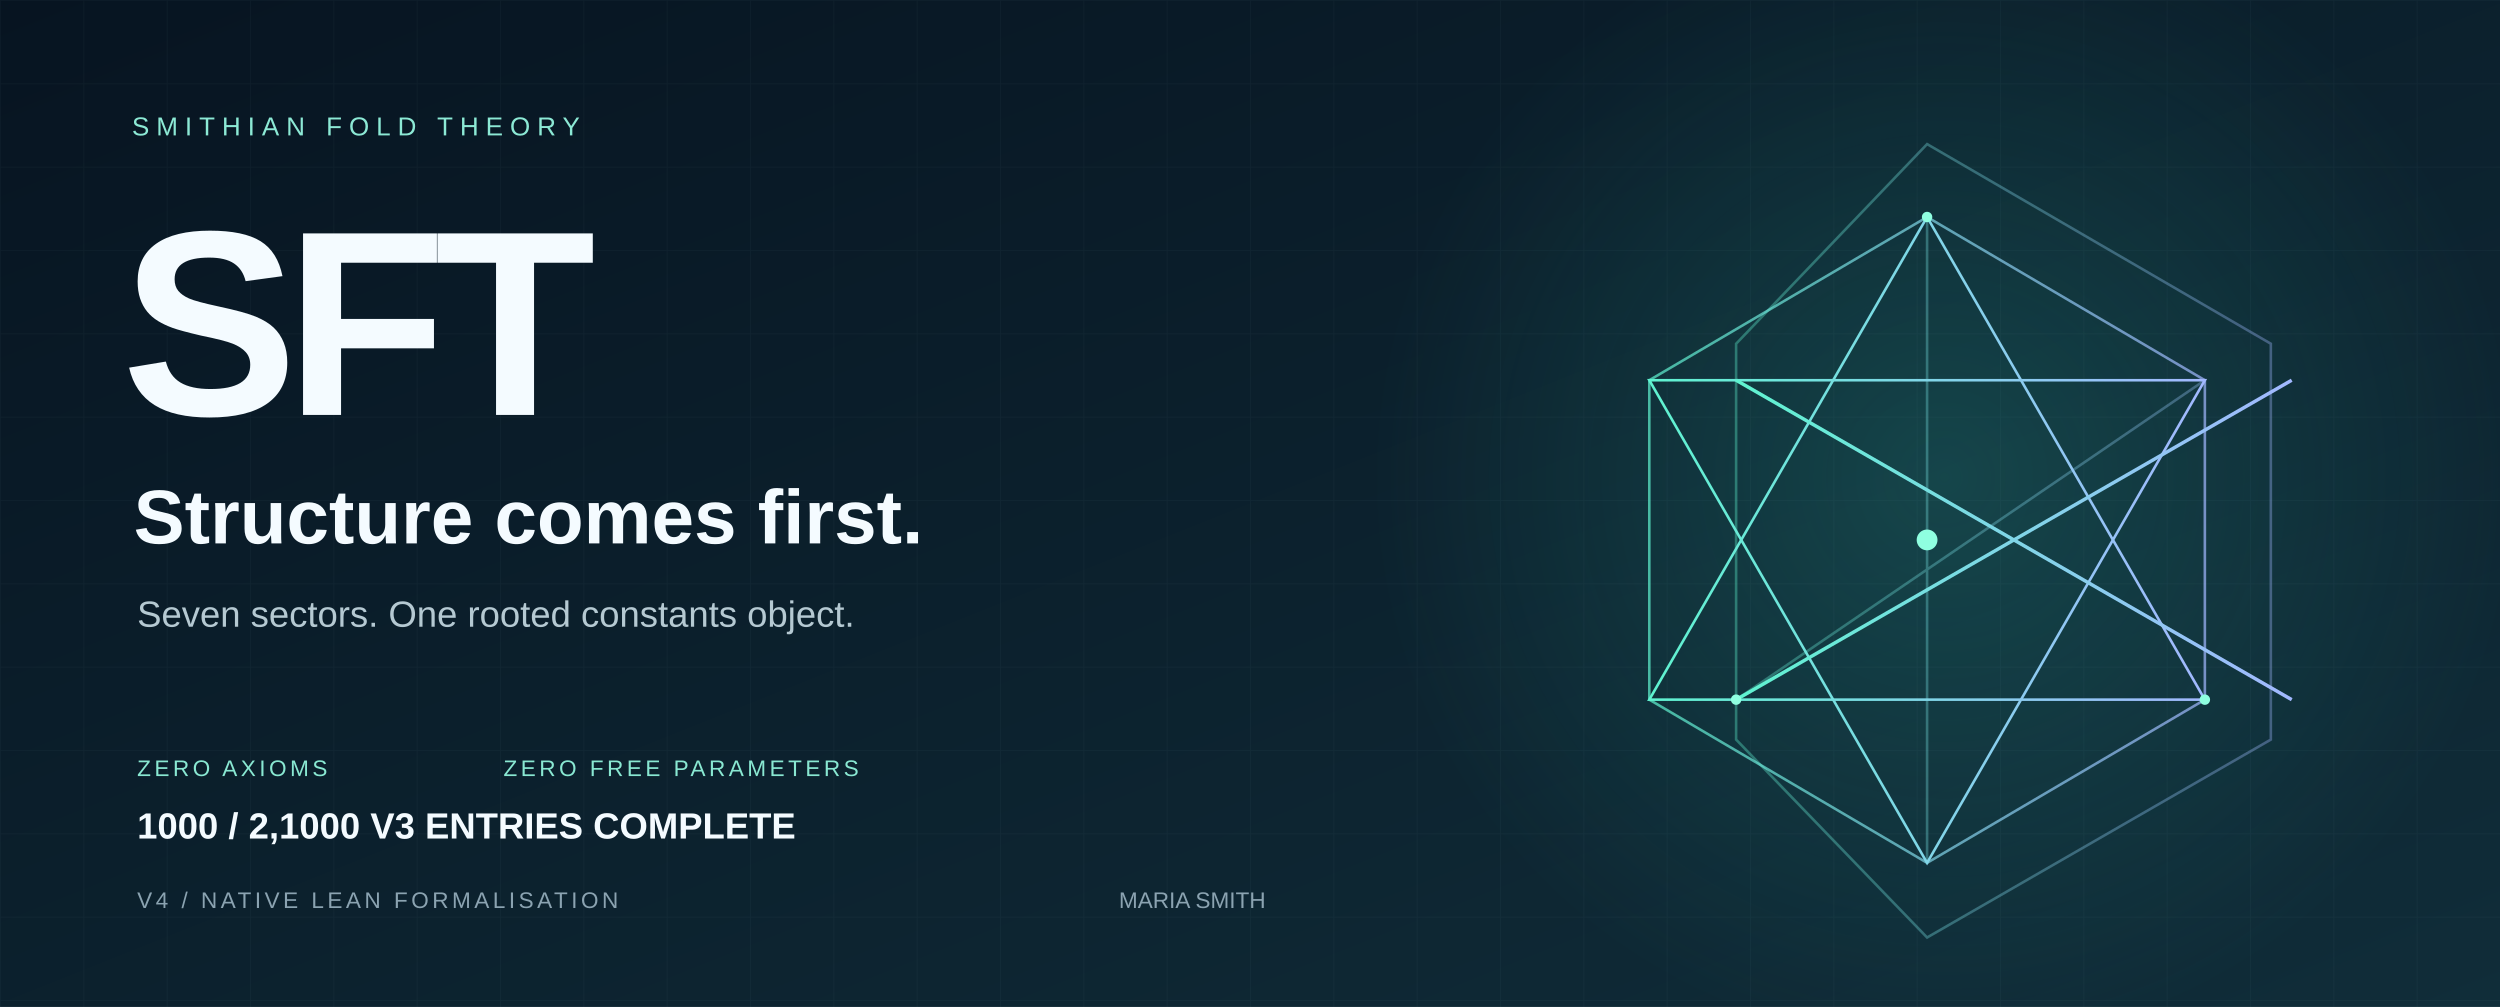
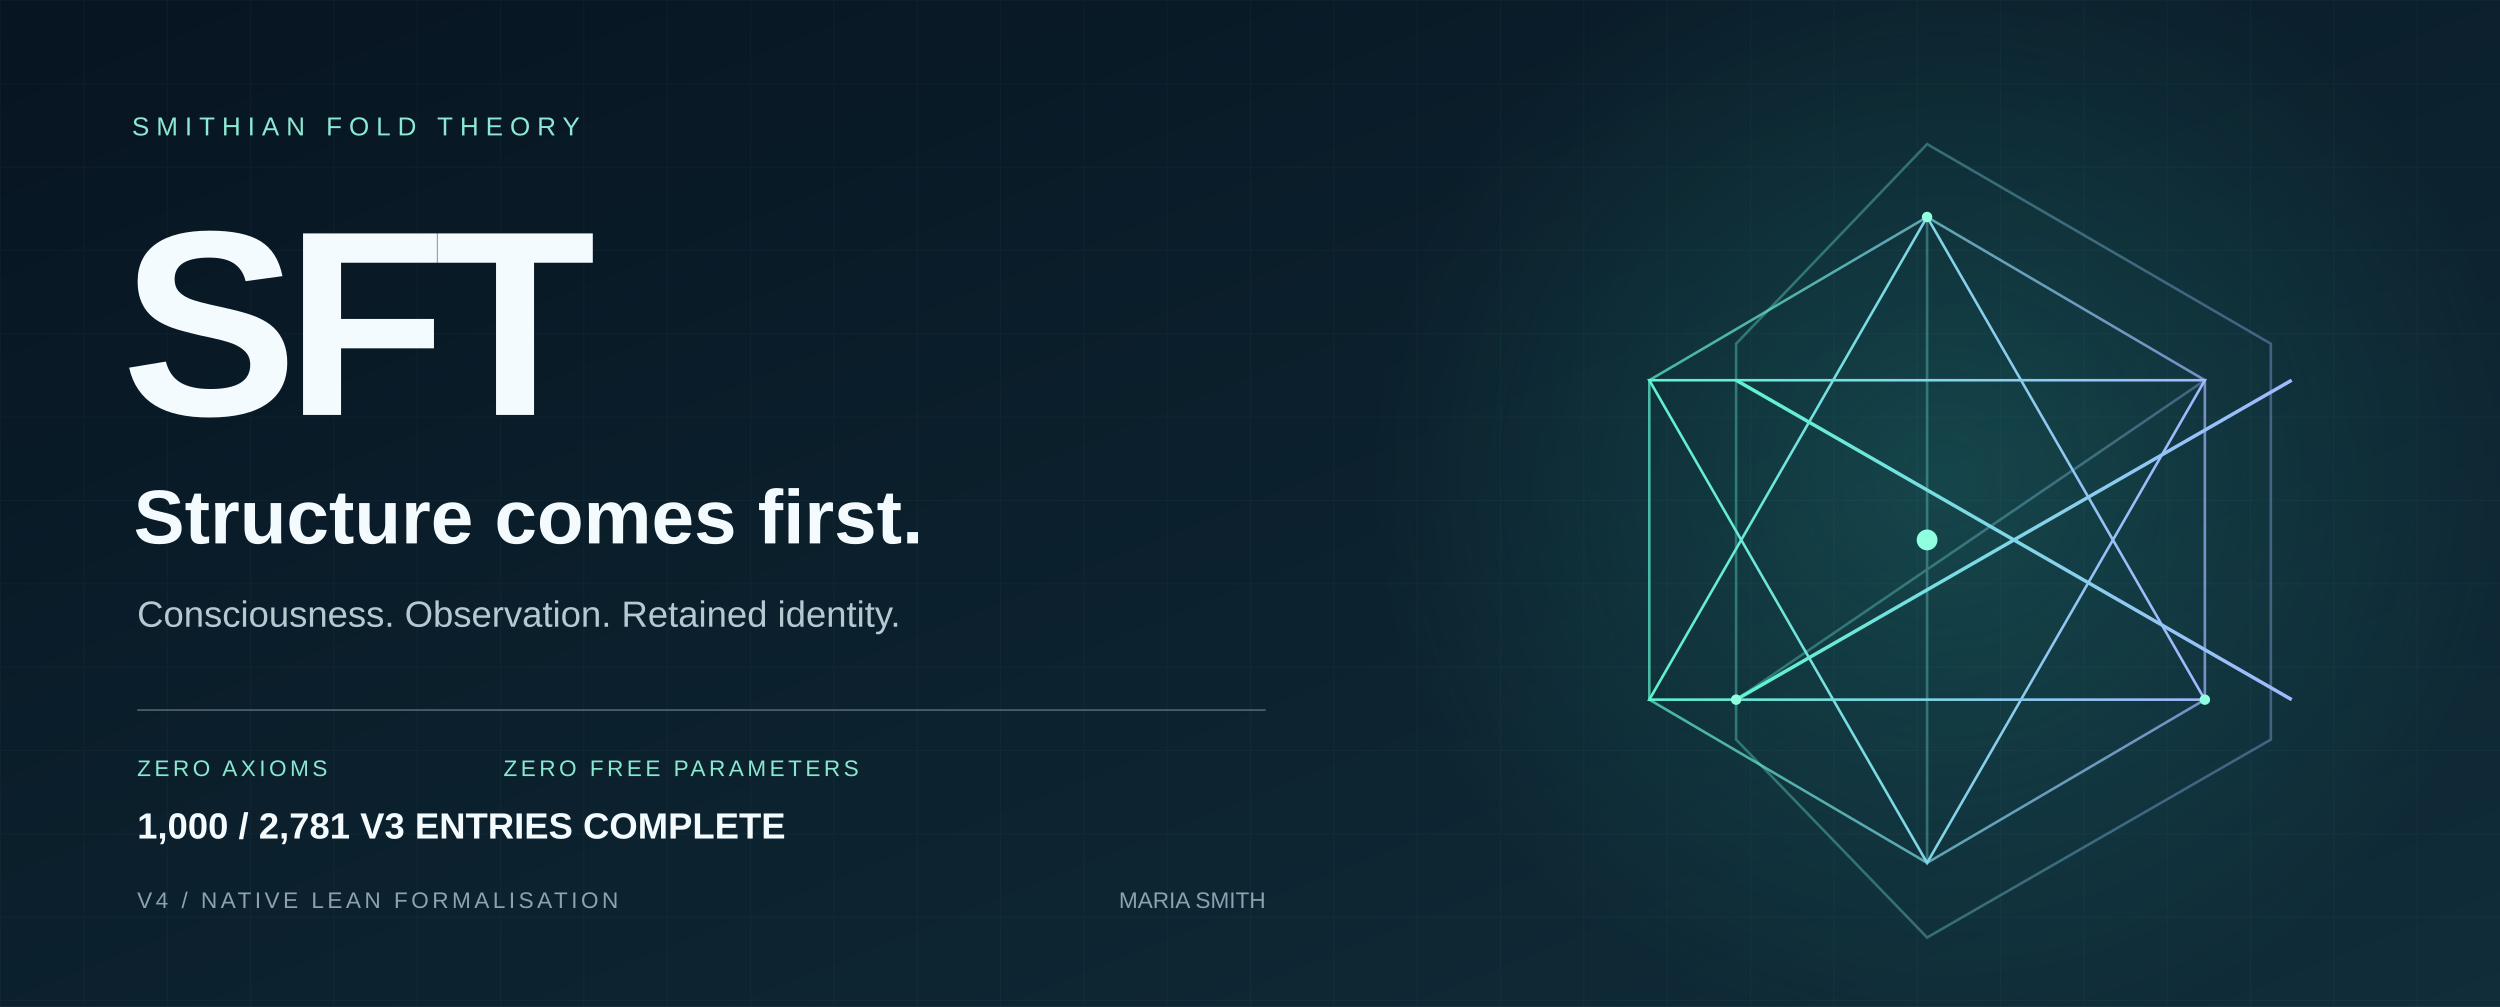
<svg xmlns="http://www.w3.org/2000/svg" width="1440" height="580" viewBox="0 0 1440 580" role="img" aria-labelledby="title desc">
  <defs>
    <linearGradient id="bg" x2="1" y2="1">
      <stop stop-color="#071421" />
      <stop offset="1" stop-color="#102d39" />
    </linearGradient>
    <linearGradient id="edge">
      <stop stop-color="#5ff3d0" />
      <stop offset="1" stop-color="#a2b8ff" />
    </linearGradient>
    <radialGradient id="glow">
      <stop stop-color="#36ccb4" stop-opacity=".2" />
      <stop offset="1" stop-color="#36ccb4" stop-opacity="0" />
    </radialGradient>
    <pattern id="grid" width="48" height="48" patternUnits="userSpaceOnUse">
      <path d="M48 0H0V48" fill="none" stroke="#c6eee7" stroke-opacity=".035" />
    </pattern>
  </defs>
  <path fill="url(#bg)" d="M0 0h1440v580H0z" />
  <path fill="url(#grid)" d="M0 0h1440v580H0z" />
  <circle cx="1120" cy="275" r="330" fill="url(#glow)" />
  <g fill="none" stroke="url(#edge)" stroke-width="1.5">
    <path d="M1110 83 1308 198 1308 426 1110 540 1000 426 1000 198Z" opacity=".36" />
    <path d="m1110 125 160 94v184l-160 94-160-94V219Z" opacity=".7" />
    <path d="m1110 125 0 372M1000 219l320 184M1270 219 1000 403" opacity=".35" />
    <path d="m1110 125 160 278-320 0Z" />
    <path d="m1110 497 160-278-320 0Z" />
    <path d="m1000 219 160 92 160-92M1000 403l160-92 160 92" stroke-width="2" />
  </g>
  <circle cx="1110" cy="311" r="6" fill="#8fffe0" />
  <g fill="#8fffe0">
    <circle cx="1110" cy="125" r="3" />
    <circle cx="1000" cy="403" r="3" />
    <circle cx="1270" cy="403" r="3" />
  </g>
  <g font-family="Arial, Helvetica, sans-serif">
    <text x="76" y="78" fill="#8ce9d5" font-size="15" letter-spacing="4">SMITHIAN FOLD THEORY</text>
    <text x="70" y="239" fill="#f4fbff" font-weight="700" font-size="152" letter-spacing="-7">SFT</text>
    <text x="77" y="313" fill="#f4fbff" font-size="44" font-weight="600">Structure comes first.</text>
-     <text x="79" y="361" fill="#b5c9d2" font-size="21">Seven sectors. One rooted constants object.</text>
-     <path d="M79 409H729" stroke="#5100082" stroke-opacity=".5" />
+     <text x="79" y="361" fill="#b5c9d2" font-size="21">Consciousness. Observation. Retained identity.</text>
+     <path d="M79 409H729" stroke="#8ba3b1" stroke-opacity=".5" />
    <text x="79" y="447" fill="#89e8d2" font-size="13" letter-spacing="2">ZERO AXIOMS</text>
    <text x="290" y="447" fill="#89e8d2" font-size="13" letter-spacing="2">ZERO FREE PARAMETERS</text>
    <text x="79" y="523" fill="#8ba3b1" font-size="13" letter-spacing="2">V4 / NATIVE LEAN FORMALISATION</text>
    <text x="729" y="523" fill="#8ba3b1" font-size="13" text-anchor="end">MARIA SMITH</text>
-     <text x="79" y="483" fill="#f4fbff" font-size="21" font-weight="600">1000 / 2,1000 V3 ENTRIES COMPLETE</text>
+     <text x="79" y="483" fill="#f4fbff" font-size="21" font-weight="600">1,000 / 2,781 V3 ENTRIES COMPLETE</text>
  </g>
</svg>
